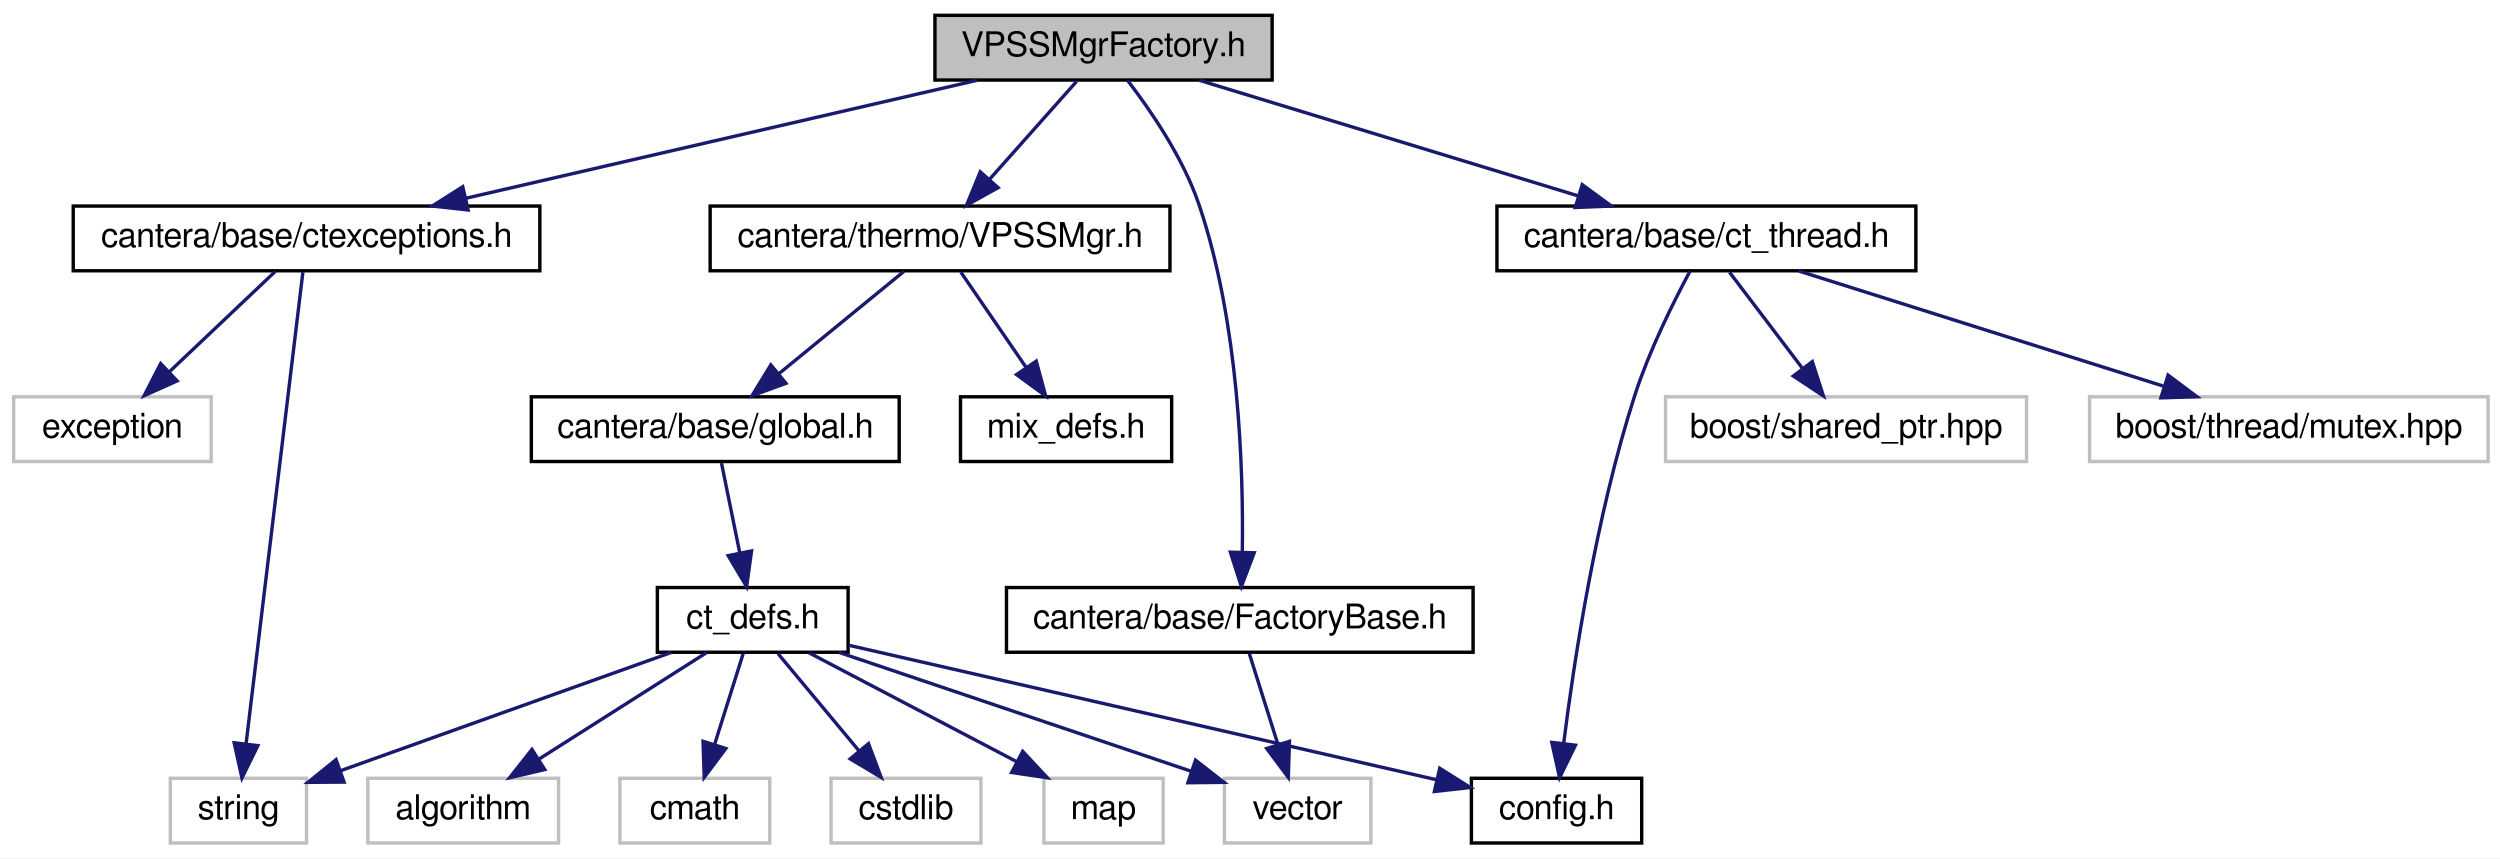
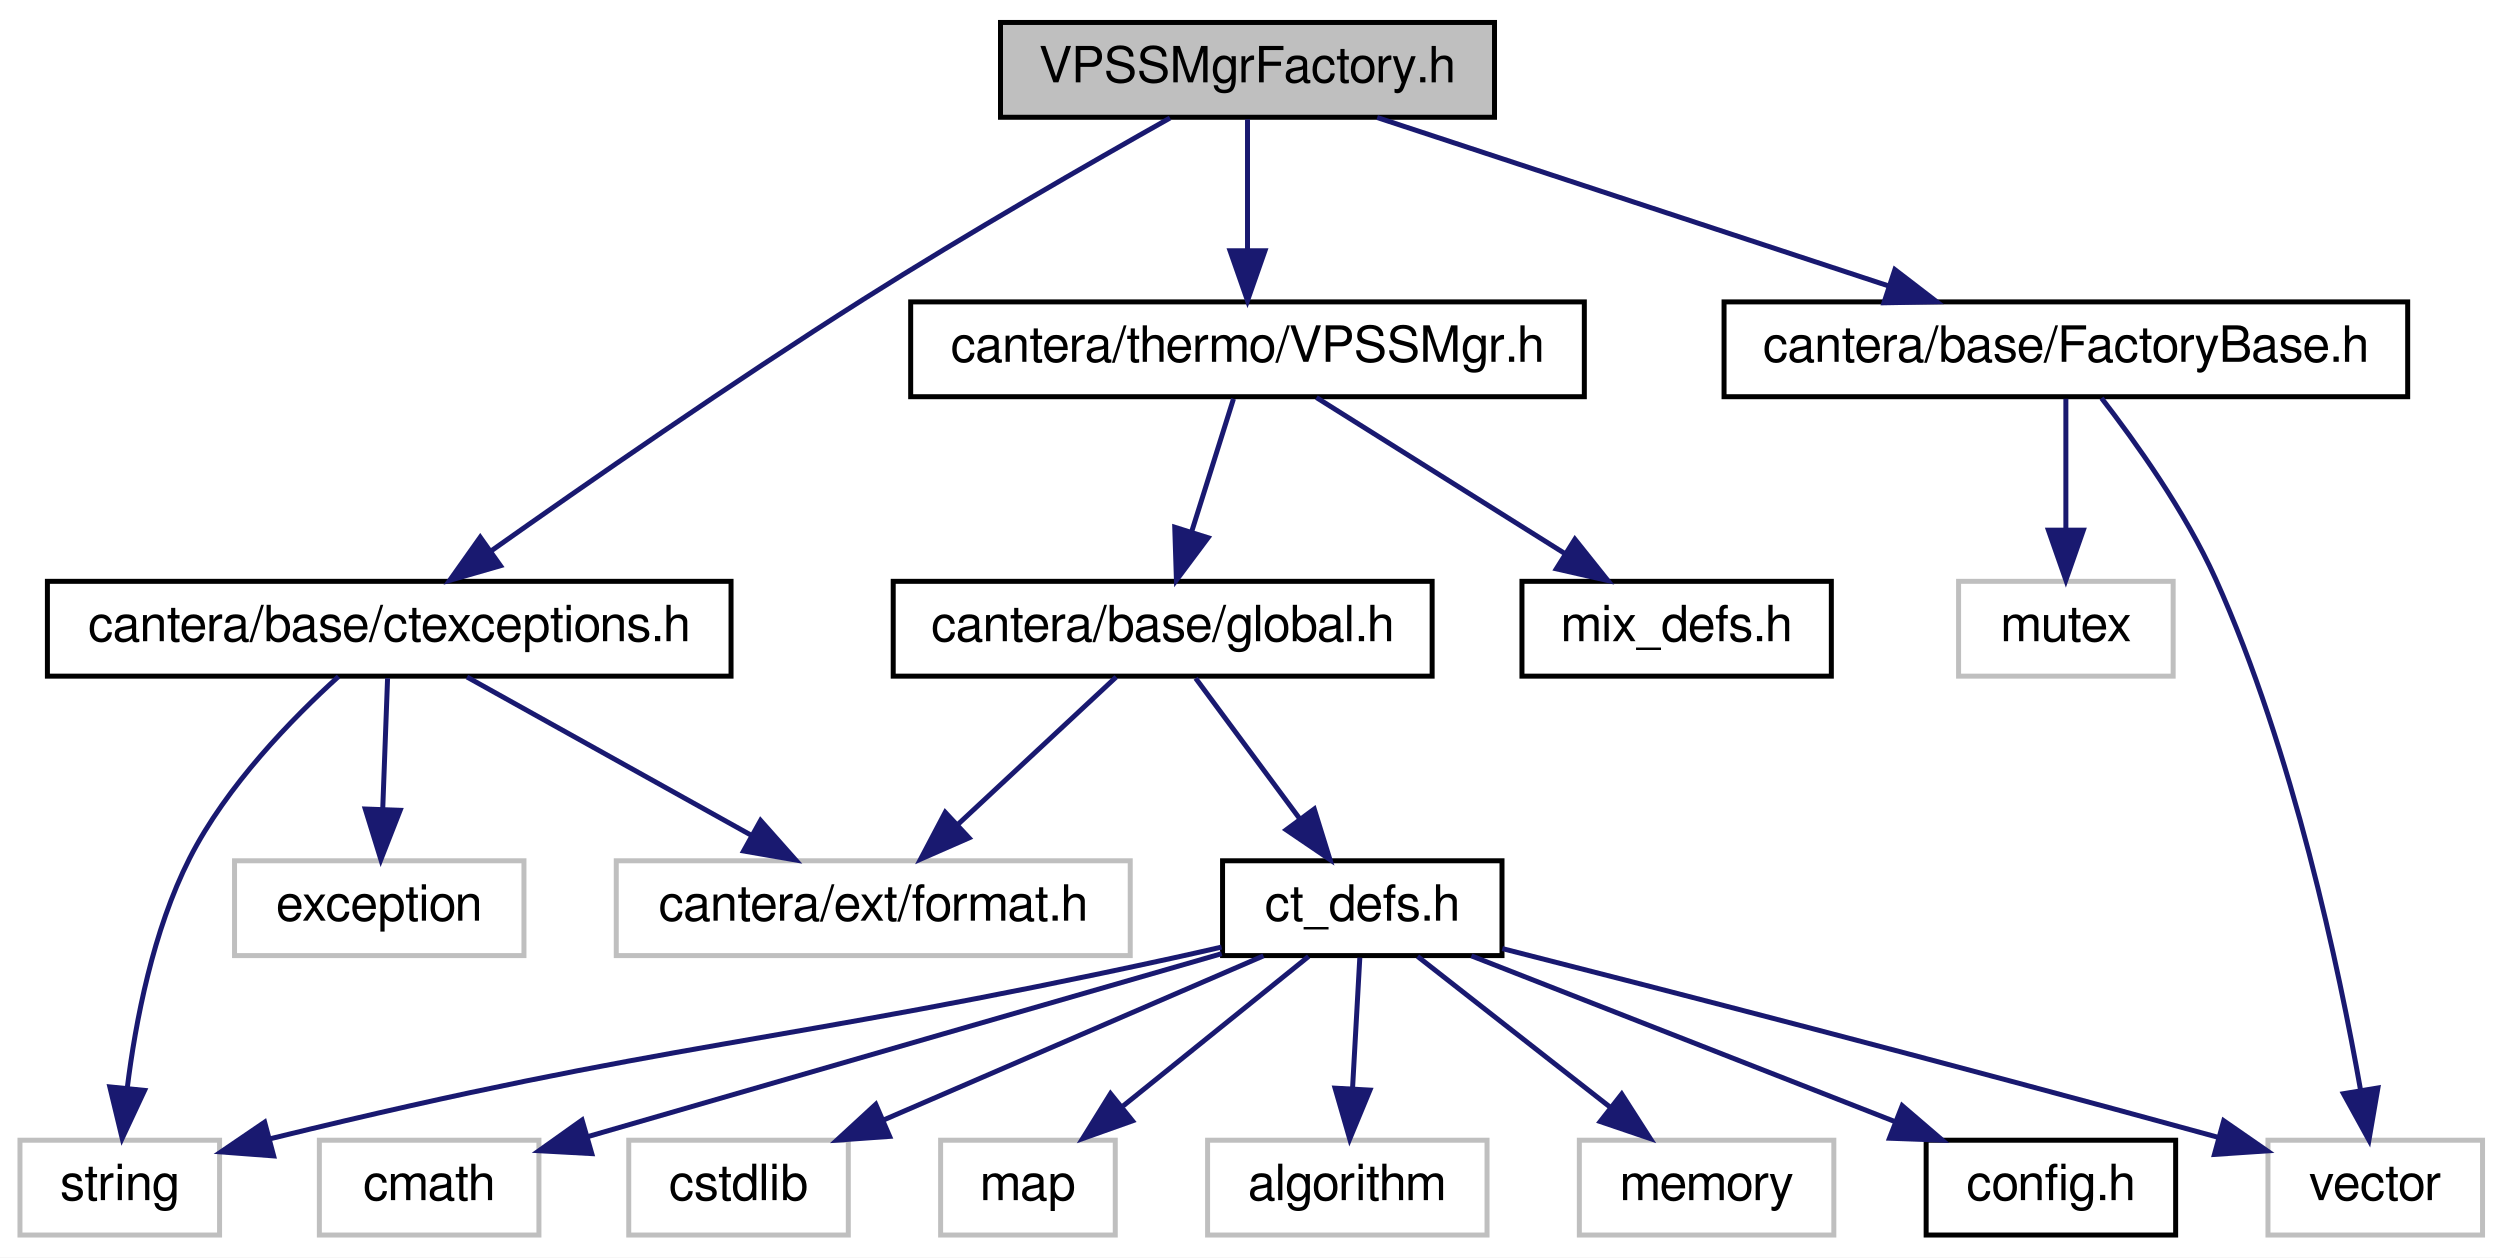
- <svg xmlns="http://www.w3.org/2000/svg" xmlns:xlink="http://www.w3.org/1999/xlink" width="734pt" height="252pt" viewBox="0.00 0.00 734.00 252.00">
+ <svg xmlns="http://www.w3.org/2000/svg" xmlns:xlink="http://www.w3.org/1999/xlink" width="501pt" height="252pt" viewBox="0.00 0.00 501.00 252.00">
  <g id="graph0" class="graph" transform="scale(1 1) rotate(0) translate(4 248)">
-     <polygon fill="white" stroke="none" points="-4,4 -4,-248 730,-248 730,4 -4,4" />
+     <polygon fill="white" stroke="none" points="-4,4 -4,-248 497,-248 497,4 -4,4" />
    <g id="node1" class="node">
-       <polygon fill="#bfbfbf" stroke="black" points="270.5,-224.5 270.5,-243.5 369.5,-243.5 369.5,-224.5 270.5,-224.5" />
-       <text text-anchor="middle" x="320" y="-231.5" font-family="FreeSans" font-size="10.00">VPSSMgrFactory.h</text>
+       <polygon fill="#bfbfbf" stroke="black" points="196.5,-224.5 196.5,-243.5 295.5,-243.5 295.5,-224.5 196.5,-224.5" />
+       <text text-anchor="middle" x="246" y="-231.5" font-family="FreeSans" font-size="10.00">VPSSMgrFactory.h</text>
    </g>
    <g id="node2" class="node">
      <g id="a_node2">
        <a xlink:href="ctexceptions_8h.html" target="_top" xlink:title="Definitions for the classes that are thrown when Cantera experiences an error condition (also contain...">
-           <polygon fill="white" stroke="black" points="17.5,-168.5 17.5,-187.5 154.5,-187.5 154.5,-168.5 17.5,-168.5" />
-           <text text-anchor="middle" x="86" y="-175.5" font-family="FreeSans" font-size="10.00">cantera/base/ctexceptions.h</text>
+           <polygon fill="white" stroke="black" points="5.5,-112.5 5.5,-131.5 142.5,-131.5 142.5,-112.5 5.5,-112.5" />
+           <text text-anchor="middle" x="74" y="-119.5" font-family="FreeSans" font-size="10.00">cantera/base/ctexceptions.h</text>
        </a>
      </g>
    </g>
    <g id="edge1" class="edge">
-       <path fill="none" stroke="midnightblue" d="M282.922,-224.444C242.272,-215.063 176.968,-199.993 132.816,-189.804" />
-       <polygon fill="midnightblue" stroke="midnightblue" points="133.435,-186.355 122.905,-187.516 131.861,-193.175 133.435,-186.355" />
+       <path fill="none" stroke="midnightblue" d="M230.467,-224.353C214.776,-215.518 189.931,-201.253 169,-188 142.764,-171.387 113.376,-150.994 94.329,-137.53" />
+       <polygon fill="midnightblue" stroke="midnightblue" points="96.292,-134.631 86.112,-131.697 92.24,-140.339 96.292,-134.631" />
    </g>
-     <g id="node5" class="node">
-       <g id="a_node5">
+     <g id="node6" class="node">
+       <g id="a_node6">
        <a xlink:href="FactoryBase_8h.html" target="_top" xlink:title="File contains the FactoryBase class declarations. ">
-           <polygon fill="white" stroke="black" points="291.5,-56.5 291.5,-75.5 428.5,-75.5 428.5,-56.5 291.5,-56.5" />
-           <text text-anchor="middle" x="360" y="-63.5" font-family="FreeSans" font-size="10.00">cantera/base/FactoryBase.h</text>
+           <polygon fill="white" stroke="black" points="341.5,-168.5 341.5,-187.5 478.5,-187.5 478.5,-168.5 341.5,-168.5" />
+           <text text-anchor="middle" x="410" y="-175.5" font-family="FreeSans" font-size="10.00">cantera/base/FactoryBase.h</text>
        </a>
      </g>
    </g>
-     <g id="edge4" class="edge">
-       <path fill="none" stroke="midnightblue" d="M327.111,-224.317C333.751,-215.68 343.32,-201.764 348,-188 359.737,-153.477 361.099,-110.453 360.743,-86.118" />
-       <polygon fill="midnightblue" stroke="midnightblue" points="364.233,-85.696 360.468,-75.793 357.235,-85.882 364.233,-85.696" />
+     <g id="edge5" class="edge">
+       <path fill="none" stroke="midnightblue" d="M271.986,-224.444C299.696,-215.32 343.752,-200.813 374.616,-190.651" />
+       <polygon fill="midnightblue" stroke="midnightblue" points="375.732,-193.968 384.135,-187.516 373.542,-187.32 375.732,-193.968" />
    </g>
-     <g id="node7" class="node">
-       <g id="a_node7">
-         <a xlink:href="ct__thread_8h.html" target="_top" xlink:title="cantera/base/ct_thread.h">
-           <polygon fill="white" stroke="black" points="435.5,-168.5 435.5,-187.5 558.5,-187.5 558.5,-168.5 435.5,-168.5" />
-           <text text-anchor="middle" x="497" y="-175.5" font-family="FreeSans" font-size="10.00">cantera/base/ct_thread.h</text>
+     <g id="node9" class="node">
+       <g id="a_node9">
+         <a xlink:href="VPSSMgr_8h.html" target="_top" xlink:title="Declaration file for a virtual base class that manages the calculation of standard state properties f...">
+           <polygon fill="white" stroke="black" points="178.5,-168.5 178.5,-187.5 313.5,-187.5 313.5,-168.5 178.5,-168.5" />
+           <text text-anchor="middle" x="246" y="-175.5" font-family="FreeSans" font-size="10.00">cantera/thermo/VPSSMgr.h</text>
        </a>
      </g>
    </g>
+     <g id="edge8" class="edge">
+       <path fill="none" stroke="midnightblue" d="M246,-224.083C246,-217.006 246,-206.861 246,-197.986" />
+       <polygon fill="midnightblue" stroke="midnightblue" points="249.5,-197.751 246,-187.751 242.5,-197.751 249.5,-197.751" />
+     </g>
+     <g id="node3" class="node">
+       <polygon fill="white" stroke="#bfbfbf" points="43,-56.5 43,-75.5 101,-75.5 101,-56.5 43,-56.5" />
+       <text text-anchor="middle" x="72" y="-63.5" font-family="FreeSans" font-size="10.00">exception</text>
+     </g>
+     <g id="edge2" class="edge">
+       <path fill="none" stroke="midnightblue" d="M73.67,-112.083C73.408,-105.006 73.032,-94.861 72.703,-85.987" />
+       <polygon fill="midnightblue" stroke="midnightblue" points="76.192,-85.615 72.324,-75.751 69.197,-85.874 76.192,-85.615" />
+     </g>
+     <g id="node4" class="node">
+       <polygon fill="white" stroke="#bfbfbf" points="0,-0.5 0,-19.5 40,-19.5 40,-0.5 0,-0.5" />
+       <text text-anchor="middle" x="20" y="-7.5" font-family="FreeSans" font-size="10.00">string</text>
+     </g>
+     <g id="edge3" class="edge">
+       <path fill="none" stroke="midnightblue" d="M63.834,-112.422C54.616,-104.072 41.376,-90.543 34,-76 26.657,-61.523 23.157,-43.337 21.493,-29.886" />
+       <polygon fill="midnightblue" stroke="midnightblue" points="24.971,-29.483 20.484,-19.885 18.006,-30.186 24.971,-29.483" />
+     </g>
+     <g id="node5" class="node">
+       <polygon fill="white" stroke="#bfbfbf" points="119.5,-56.5 119.5,-75.5 222.5,-75.5 222.5,-56.5 119.5,-56.5" />
+       <text text-anchor="middle" x="171" y="-63.5" font-family="FreeSans" font-size="10.00">cantera/ext/format.h</text>
+     </g>
+     <g id="edge4" class="edge">
+       <path fill="none" stroke="midnightblue" d="M89.585,-112.324C104.999,-103.743 128.812,-90.486 146.71,-80.522" />
+       <polygon fill="midnightblue" stroke="midnightblue" points="148.419,-83.577 155.454,-75.654 145.014,-77.461 148.419,-83.577" />
+     </g>
+     <g id="node7" class="node">
+       <polygon fill="white" stroke="#bfbfbf" points="450.5,-0.5 450.5,-19.5 493.5,-19.5 493.5,-0.5 450.5,-0.5" />
+       <text text-anchor="middle" x="472" y="-7.5" font-family="FreeSans" font-size="10.00">vector</text>
+     </g>
    <g id="edge6" class="edge">
-       <path fill="none" stroke="midnightblue" d="M348.046,-224.444C378.082,-215.28 425.913,-200.688 459.243,-190.519" />
-       <polygon fill="midnightblue" stroke="midnightblue" points="460.542,-193.782 469.085,-187.516 458.499,-187.087 460.542,-193.782" />
+       <path fill="none" stroke="midnightblue" d="M417.144,-168.212C423.907,-159.497 433.906,-145.526 440,-132 455.564,-97.452 464.772,-53.826 469.062,-29.52" />
+       <polygon fill="midnightblue" stroke="midnightblue" points="472.534,-29.979 470.736,-19.538 465.63,-28.822 472.534,-29.979" />
+     </g>
+     <g id="node8" class="node">
+       <polygon fill="white" stroke="#bfbfbf" points="388.5,-112.5 388.5,-131.5 431.5,-131.5 431.5,-112.5 388.5,-112.5" />
+       <text text-anchor="middle" x="410" y="-119.5" font-family="FreeSans" font-size="10.00">mutex</text>
+     </g>
+     <g id="edge7" class="edge">
+       <path fill="none" stroke="midnightblue" d="M410,-168.083C410,-161.006 410,-150.861 410,-141.986" />
+       <polygon fill="midnightblue" stroke="midnightblue" points="413.5,-141.751 410,-131.751 406.5,-141.751 413.5,-141.751" />
+     </g>
+     <g id="node10" class="node">
+       <g id="a_node10">
+         <a xlink:href="mix__defs_8h.html" target="_top" xlink:title="mix_defs.h">
+           <polygon fill="white" stroke="black" points="301,-112.5 301,-131.5 363,-131.5 363,-112.5 301,-112.5" />
+           <text text-anchor="middle" x="332" y="-119.5" font-family="FreeSans" font-size="10.00">mix_defs.h</text>
+         </a>
+       </g>
+     </g>
+     <g id="edge9" class="edge">
+       <path fill="none" stroke="midnightblue" d="M259.817,-168.324C273.233,-159.9 293.824,-146.971 309.586,-137.074" />
+       <polygon fill="midnightblue" stroke="midnightblue" points="311.609,-139.936 318.217,-131.655 307.887,-134.008 311.609,-139.936" />
    </g>
    <g id="node11" class="node">
      <g id="a_node11">
-         <a xlink:href="VPSSMgr_8h.html" target="_top" xlink:title="Declaration file for a virtual base class that manages the calculation of standard state properties f...">
-           <polygon fill="white" stroke="black" points="204.5,-168.5 204.5,-187.5 339.5,-187.5 339.5,-168.5 204.5,-168.5" />
-           <text text-anchor="middle" x="272" y="-175.5" font-family="FreeSans" font-size="10.00">cantera/thermo/VPSSMgr.h</text>
+         <a xlink:href="global_8h.html" target="_top" xlink:title="This file contains definitions for utility functions and text for modules, inputfiles, logs, textlogs, (see Input File Handling, Diagnostic Output, and Writing messages to the screen). ">
+           <polygon fill="white" stroke="black" points="175,-112.5 175,-131.5 283,-131.5 283,-112.5 175,-112.5" />
+           <text text-anchor="middle" x="229" y="-119.5" font-family="FreeSans" font-size="10.00">cantera/base/global.h</text>
        </a>
      </g>
    </g>
    <g id="edge10" class="edge">
-       <path fill="none" stroke="midnightblue" d="M312.074,-224.083C305.154,-216.298 294.935,-204.801 286.548,-195.367" />
-       <polygon fill="midnightblue" stroke="midnightblue" points="289.038,-192.9 279.779,-187.751 283.806,-197.55 289.038,-192.9" />
+       <path fill="none" stroke="midnightblue" d="M243.193,-168.083C240.915,-160.849 237.629,-150.409 234.792,-141.397" />
+       <polygon fill="midnightblue" stroke="midnightblue" points="238.096,-140.239 231.755,-131.751 231.419,-142.341 238.096,-140.239" />
    </g>
-     <g id="node3" class="node">
-       <polygon fill="white" stroke="#bfbfbf" points="0,-112.5 0,-131.5 58,-131.5 58,-112.5 0,-112.5" />
-       <text text-anchor="middle" x="29" y="-119.5" font-family="FreeSans" font-size="10.00">exception</text>
-     </g>
-     <g id="edge2" class="edge">
-       <path fill="none" stroke="midnightblue" d="M76.842,-168.324C68.499,-160.42 55.968,-148.548 45.823,-138.938" />
-       <polygon fill="midnightblue" stroke="midnightblue" points="47.991,-136.171 38.325,-131.834 43.177,-141.252 47.991,-136.171" />
-     </g>
-     <g id="node4" class="node">
-       <polygon fill="white" stroke="#bfbfbf" points="46,-0.5 46,-19.5 86,-19.5 86,-0.5 46,-0.5" />
-       <text text-anchor="middle" x="66" y="-7.5" font-family="FreeSans" font-size="10.00">string</text>
-     </g>
-     <g id="edge3" class="edge">
-       <path fill="none" stroke="midnightblue" d="M84.925,-168.075C81.776,-141.945 72.531,-65.211 68.238,-29.577" />
-       <polygon fill="midnightblue" stroke="midnightblue" points="71.703,-29.078 67.032,-19.568 64.754,-29.915 71.703,-29.078" />
-     </g>
-     <g id="node6" class="node">
-       <polygon fill="white" stroke="#bfbfbf" points="355.5,-0.5 355.5,-19.5 398.5,-19.5 398.5,-0.5 355.5,-0.5" />
-       <text text-anchor="middle" x="377" y="-7.5" font-family="FreeSans" font-size="10.00">vector</text>
-     </g>
-     <g id="edge5" class="edge">
-       <path fill="none" stroke="midnightblue" d="M362.807,-56.083C365.085,-48.849 368.371,-38.409 371.208,-29.397" />
-       <polygon fill="midnightblue" stroke="midnightblue" points="374.581,-30.341 374.245,-19.751 367.904,-28.238 374.581,-30.341" />
-     </g>
-     <g id="node8" class="node">
-       <g id="a_node8">
-         <a xlink:href="config_8h_source.html" target="_top" xlink:title="config.h">
-           <polygon fill="white" stroke="black" points="428,-0.5 428,-19.5 478,-19.5 478,-0.5 428,-0.5" />
-           <text text-anchor="middle" x="453" y="-7.5" font-family="FreeSans" font-size="10.00">config.h</text>
-         </a>
-       </g>
-     </g>
-     <g id="edge7" class="edge">
-       <path fill="none" stroke="midnightblue" d="M492.143,-168.3C487.381,-159.424 480.237,-145.127 476,-132 464.654,-96.85 458.148,-54.046 455.116,-29.92" />
-       <polygon fill="midnightblue" stroke="midnightblue" points="458.556,-29.209 453.9,-19.692 451.605,-30.035 458.556,-29.209" />
-     </g>
-     <g id="node9" class="node">
-       <polygon fill="white" stroke="#bfbfbf" points="485,-112.5 485,-131.5 591,-131.5 591,-112.5 485,-112.5" />
-       <text text-anchor="middle" x="538" y="-119.5" font-family="FreeSans" font-size="10.00">boost/shared_ptr.hpp</text>
-     </g>
-     <g id="edge8" class="edge">
-       <path fill="none" stroke="midnightblue" d="M503.77,-168.083C509.562,-160.455 518.058,-149.264 525.138,-139.941" />
-       <polygon fill="midnightblue" stroke="midnightblue" points="528.096,-141.832 531.356,-131.751 522.521,-137.599 528.096,-141.832" />
-     </g>
-     <g id="node10" class="node">
-       <polygon fill="white" stroke="#bfbfbf" points="609.5,-112.5 609.5,-131.5 726.5,-131.5 726.5,-112.5 609.5,-112.5" />
-       <text text-anchor="middle" x="668" y="-119.5" font-family="FreeSans" font-size="10.00">boost/thread/mutex.hpp</text>
-     </g>
-     <g id="edge9" class="edge">
-       <path fill="none" stroke="midnightblue" d="M524.095,-168.444C552.988,-159.32 598.925,-144.813 631.105,-134.651" />
-       <polygon fill="midnightblue" stroke="midnightblue" points="632.549,-137.865 641.031,-131.516 630.441,-131.19 632.549,-137.865" />
+     <g id="edge20" class="edge">
+       <path fill="none" stroke="midnightblue" d="M219.681,-112.324C211.107,-104.341 198.188,-92.313 187.812,-82.653" />
+       <polygon fill="midnightblue" stroke="midnightblue" points="190.192,-80.087 180.488,-75.834 185.422,-85.21 190.192,-80.087" />
    </g>
    <g id="node12" class="node">
      <g id="a_node12">
-         <a xlink:href="mix__defs_8h.html" target="_top" xlink:title="mix_defs.h">
-           <polygon fill="white" stroke="black" points="278,-112.5 278,-131.5 340,-131.5 340,-112.5 278,-112.5" />
-           <text text-anchor="middle" x="309" y="-119.5" font-family="FreeSans" font-size="10.00">mix_defs.h</text>
+         <a xlink:href="ct__defs_8h.html" target="_top" xlink:title="This file contains definitions of terms that are used in internal routines and are unlikely to need m...">
+           <polygon fill="white" stroke="black" points="241,-56.5 241,-75.5 297,-75.5 297,-56.5 241,-56.5" />
+           <text text-anchor="middle" x="269" y="-63.5" font-family="FreeSans" font-size="10.00">ct_defs.h</text>
        </a>
      </g>
    </g>
    <g id="edge11" class="edge">
-       <path fill="none" stroke="midnightblue" d="M278.11,-168.083C283.282,-160.534 290.846,-149.495 297.194,-140.23" />
-       <polygon fill="midnightblue" stroke="midnightblue" points="300.239,-141.979 303.004,-131.751 294.464,-138.022 300.239,-141.979" />
+       <path fill="none" stroke="midnightblue" d="M235.605,-112.083C241.255,-104.455 249.545,-93.264 256.451,-83.941" />
+       <polygon fill="midnightblue" stroke="midnightblue" points="259.378,-85.87 262.518,-75.751 253.753,-81.703 259.378,-85.87" />
+     </g>
+     <g id="edge17" class="edge">
+       <path fill="none" stroke="midnightblue" d="M240.803,-58.205C237.502,-57.444 234.179,-56.694 231,-56 151.294,-38.596 130.246,-39.391 51,-20 50.673,-19.92 50.345,-19.839 50.015,-19.757" />
+       <polygon fill="midnightblue" stroke="midnightblue" points="50.842,-16.355 40.277,-17.155 49.035,-23.118 50.842,-16.355" />
+     </g>
+     <g id="edge15" class="edge">
+       <path fill="none" stroke="midnightblue" d="M297.066,-57.902C329.302,-49.696 384.012,-35.607 440.52,-20.077" />
+       <polygon fill="midnightblue" stroke="midnightblue" points="441.631,-23.401 450.341,-17.368 439.77,-16.653 441.631,-23.401" />
    </g>
    <g id="node13" class="node">
      <g id="a_node13">
-         <a xlink:href="global_8h.html" target="_top" xlink:title="This file contains definitions for utility functions and text for modules, inputfiles, logs, textlogs, (see Input File Handling, Diagnostic Output, and Writing messages to the screen). ">
-           <polygon fill="white" stroke="black" points="152,-112.5 152,-131.5 260,-131.5 260,-112.5 152,-112.5" />
-           <text text-anchor="middle" x="206" y="-119.5" font-family="FreeSans" font-size="10.00">cantera/base/global.h</text>
+         <a xlink:href="config_8h_source.html" target="_top" xlink:title="config.h">
+           <polygon fill="white" stroke="black" points="382,-0.5 382,-19.5 432,-19.5 432,-0.5 382,-0.5" />
+           <text text-anchor="middle" x="407" y="-7.5" font-family="FreeSans" font-size="10.00">config.h</text>
        </a>
      </g>
    </g>
    <g id="edge12" class="edge">
-       <path fill="none" stroke="midnightblue" d="M261.396,-168.324C251.544,-160.263 236.649,-148.077 224.785,-138.369" />
-       <polygon fill="midnightblue" stroke="midnightblue" points="226.753,-135.457 216.797,-131.834 222.32,-140.875 226.753,-135.457" />
+       <path fill="none" stroke="midnightblue" d="M290.867,-56.444C313.779,-47.478 349.975,-33.314 375.866,-23.183" />
+       <polygon fill="midnightblue" stroke="midnightblue" points="377.199,-26.42 385.236,-19.516 374.648,-19.901 377.199,-26.42" />
    </g>
    <g id="node14" class="node">
-       <g id="a_node14">
-         <a xlink:href="ct__defs_8h.html" target="_top" xlink:title="This file contains definitions of terms that are used in internal routines and are unlikely to need m...">
-           <polygon fill="white" stroke="black" points="189,-56.5 189,-75.5 245,-75.5 245,-56.5 189,-56.5" />
-           <text text-anchor="middle" x="217" y="-63.5" font-family="FreeSans" font-size="10.00">ct_defs.h</text>
-         </a>
-       </g>
+       <polygon fill="white" stroke="#bfbfbf" points="60,-0.5 60,-19.5 104,-19.5 104,-0.5 60,-0.5" />
+       <text text-anchor="middle" x="82" y="-7.5" font-family="FreeSans" font-size="10.00">cmath</text>
    </g>
    <g id="edge13" class="edge">
-       <path fill="none" stroke="midnightblue" d="M207.816,-112.083C209.274,-104.927 211.371,-94.635 213.193,-85.691" />
-       <polygon fill="midnightblue" stroke="midnightblue" points="216.651,-86.249 215.217,-75.751 209.792,-84.851 216.651,-86.249" />
+       <path fill="none" stroke="midnightblue" d="M240.814,-56.885C211.46,-48.431 163.884,-34.718 113.738,-20.21" />
+       <polygon fill="midnightblue" stroke="midnightblue" points="114.593,-16.814 104.014,-17.396 112.647,-23.538 114.593,-16.814" />
+     </g>
+     <g id="node15" class="node">
+       <polygon fill="white" stroke="#bfbfbf" points="122,-0.5 122,-19.5 166,-19.5 166,-0.5 122,-0.5" />
+       <text text-anchor="middle" x="144" y="-7.5" font-family="FreeSans" font-size="10.00">cstdlib</text>
+     </g>
+     <g id="edge14" class="edge">
+       <path fill="none" stroke="midnightblue" d="M249.193,-56.444C228.713,-47.596 196.517,-33.688 173.135,-23.587" />
+       <polygon fill="midnightblue" stroke="midnightblue" points="174.282,-20.269 163.714,-19.516 171.506,-26.695 174.282,-20.269" />
+     </g>
+     <g id="node16" class="node">
+       <polygon fill="white" stroke="#bfbfbf" points="184.5,-0.5 184.5,-19.5 219.5,-19.5 219.5,-0.5 184.5,-0.5" />
+       <text text-anchor="middle" x="202" y="-7.5" font-family="FreeSans" font-size="10.00">map</text>
+     </g>
+     <g id="edge16" class="edge">
+       <path fill="none" stroke="midnightblue" d="M258.235,-56.324C248.234,-48.263 233.113,-36.077 221.07,-26.369" />
+       <polygon fill="midnightblue" stroke="midnightblue" points="222.943,-23.384 212.961,-19.834 218.55,-28.834 222.943,-23.384" />
+     </g>
+     <g id="node17" class="node">
+       <polygon fill="white" stroke="#bfbfbf" points="238,-0.5 238,-19.5 294,-19.5 294,-0.5 238,-0.5" />
+       <text text-anchor="middle" x="266" y="-7.5" font-family="FreeSans" font-size="10.00">algorithm</text>
+     </g>
+     <g id="edge18" class="edge">
+       <path fill="none" stroke="midnightblue" d="M268.505,-56.083C268.111,-49.006 267.548,-38.861 267.055,-29.986" />
+       <polygon fill="midnightblue" stroke="midnightblue" points="270.536,-29.541 266.486,-19.751 263.546,-29.93 270.536,-29.541" />
+     </g>
+     <g id="node18" class="node">
+       <polygon fill="white" stroke="#bfbfbf" points="312.5,-0.5 312.5,-19.5 363.5,-19.5 363.5,-0.5 312.5,-0.5" />
+       <text text-anchor="middle" x="338" y="-7.5" font-family="FreeSans" font-size="10.00">memory</text>
    </g>
    <g id="edge19" class="edge">
-       <path fill="none" stroke="midnightblue" d="M193.074,-56.444C166.74,-47.026 124.372,-31.875 95.876,-21.684" />
-       <polygon fill="midnightblue" stroke="midnightblue" points="97.019,-18.376 86.425,-18.304 94.662,-24.967 97.019,-18.376" />
-     </g>
-     <g id="edge17" class="edge">
-       <path fill="none" stroke="midnightblue" d="M242.352,-56.444C270.378,-46.985 315.542,-31.742 345.738,-21.551" />
-       <polygon fill="midnightblue" stroke="midnightblue" points="347.002,-24.818 355.358,-18.304 344.764,-18.186 347.002,-24.818" />
-     </g>
-     <g id="edge14" class="edge">
-       <path fill="none" stroke="midnightblue" d="M245.467,-58.486C288.664,-48.602 370.693,-29.833 417.649,-19.089" />
-       <polygon fill="midnightblue" stroke="midnightblue" points="418.702,-22.438 427.67,-16.796 417.141,-15.615 418.702,-22.438" />
-     </g>
-     <g id="node15" class="node">
-       <polygon fill="white" stroke="#bfbfbf" points="178,-0.5 178,-19.5 222,-19.5 222,-0.5 178,-0.5" />
-       <text text-anchor="middle" x="200" y="-7.5" font-family="FreeSans" font-size="10.00">cmath</text>
-     </g>
-     <g id="edge15" class="edge">
-       <path fill="none" stroke="midnightblue" d="M214.193,-56.083C211.915,-48.849 208.629,-38.409 205.792,-29.397" />
-       <polygon fill="midnightblue" stroke="midnightblue" points="209.096,-28.238 202.755,-19.751 202.419,-30.341 209.096,-28.238" />
-     </g>
-     <g id="node16" class="node">
-       <polygon fill="white" stroke="#bfbfbf" points="240,-0.5 240,-19.5 284,-19.5 284,-0.5 240,-0.5" />
-       <text text-anchor="middle" x="262" y="-7.5" font-family="FreeSans" font-size="10.00">cstdlib</text>
-     </g>
-     <g id="edge16" class="edge">
-       <path fill="none" stroke="midnightblue" d="M224.431,-56.083C230.853,-48.377 240.306,-37.033 248.122,-27.653" />
-       <polygon fill="midnightblue" stroke="midnightblue" points="250.994,-29.674 254.707,-19.751 245.617,-25.193 250.994,-29.674" />
-     </g>
-     <g id="node17" class="node">
-       <polygon fill="white" stroke="#bfbfbf" points="302.5,-0.5 302.5,-19.5 337.5,-19.5 337.5,-0.5 302.5,-0.5" />
-       <text text-anchor="middle" x="320" y="-7.5" font-family="FreeSans" font-size="10.00">map</text>
-     </g>
-     <g id="edge18" class="edge">
-       <path fill="none" stroke="midnightblue" d="M233.549,-56.324C249.992,-47.703 275.435,-34.364 294.468,-24.386" />
-       <polygon fill="midnightblue" stroke="midnightblue" points="296.261,-27.398 303.492,-19.654 293.011,-21.198 296.261,-27.398" />
-     </g>
-     <g id="node18" class="node">
-       <polygon fill="white" stroke="#bfbfbf" points="104,-0.5 104,-19.5 160,-19.5 160,-0.5 104,-0.5" />
-       <text text-anchor="middle" x="132" y="-7.5" font-family="FreeSans" font-size="10.00">algorithm</text>
-     </g>
-     <g id="edge20" class="edge">
-       <path fill="none" stroke="midnightblue" d="M203.343,-56.324C190.084,-47.9 169.732,-34.971 154.154,-25.074" />
-       <polygon fill="midnightblue" stroke="midnightblue" points="155.94,-22.063 145.623,-19.654 152.187,-27.971 155.94,-22.063" />
+       <path fill="none" stroke="midnightblue" d="M280.086,-56.324C290.486,-48.185 306.261,-35.84 318.722,-26.087" />
+       <polygon fill="midnightblue" stroke="midnightblue" points="320.994,-28.753 326.712,-19.834 316.68,-23.241 320.994,-28.753" />
    </g>
  </g>
</svg>
